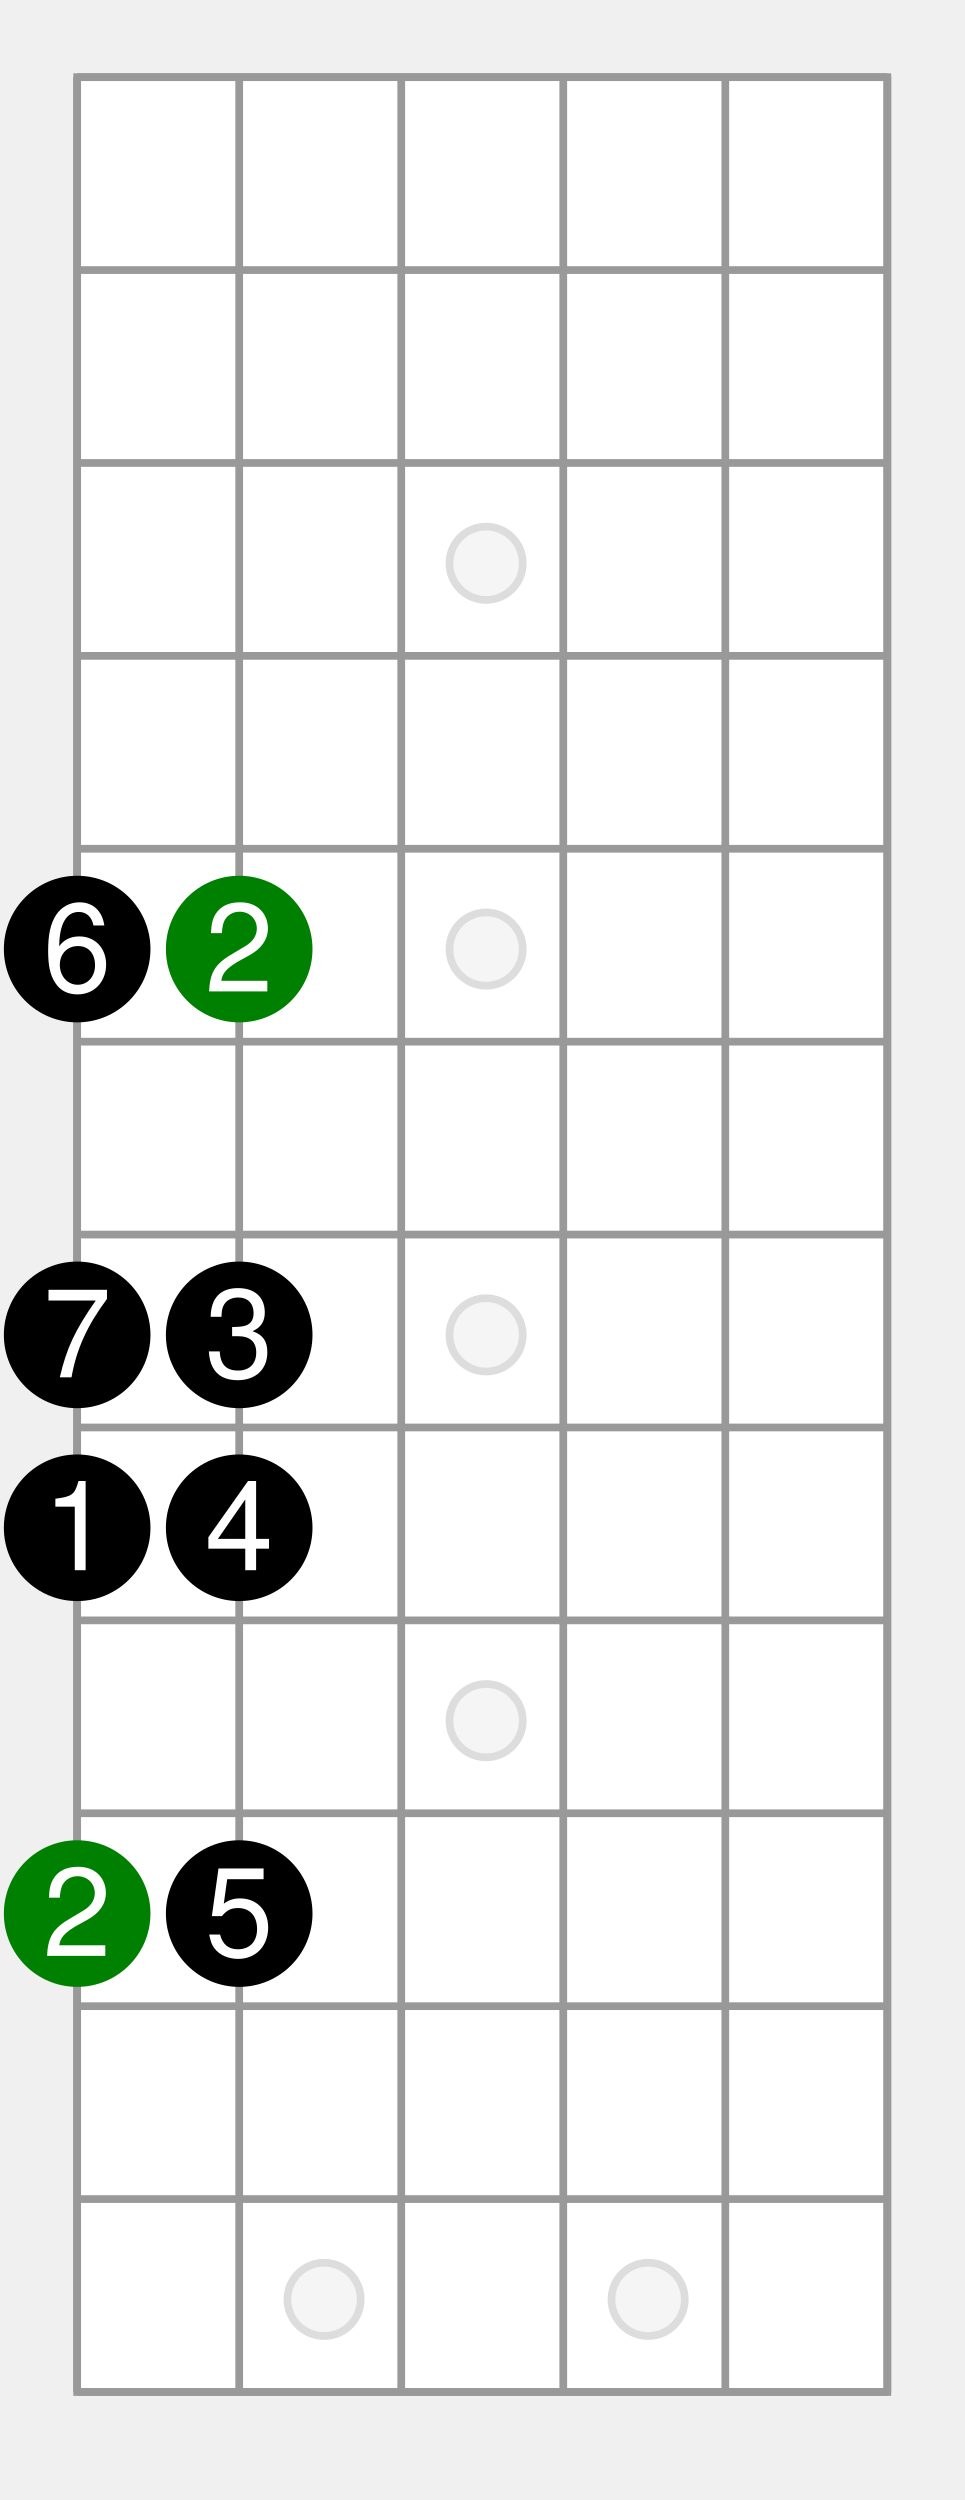
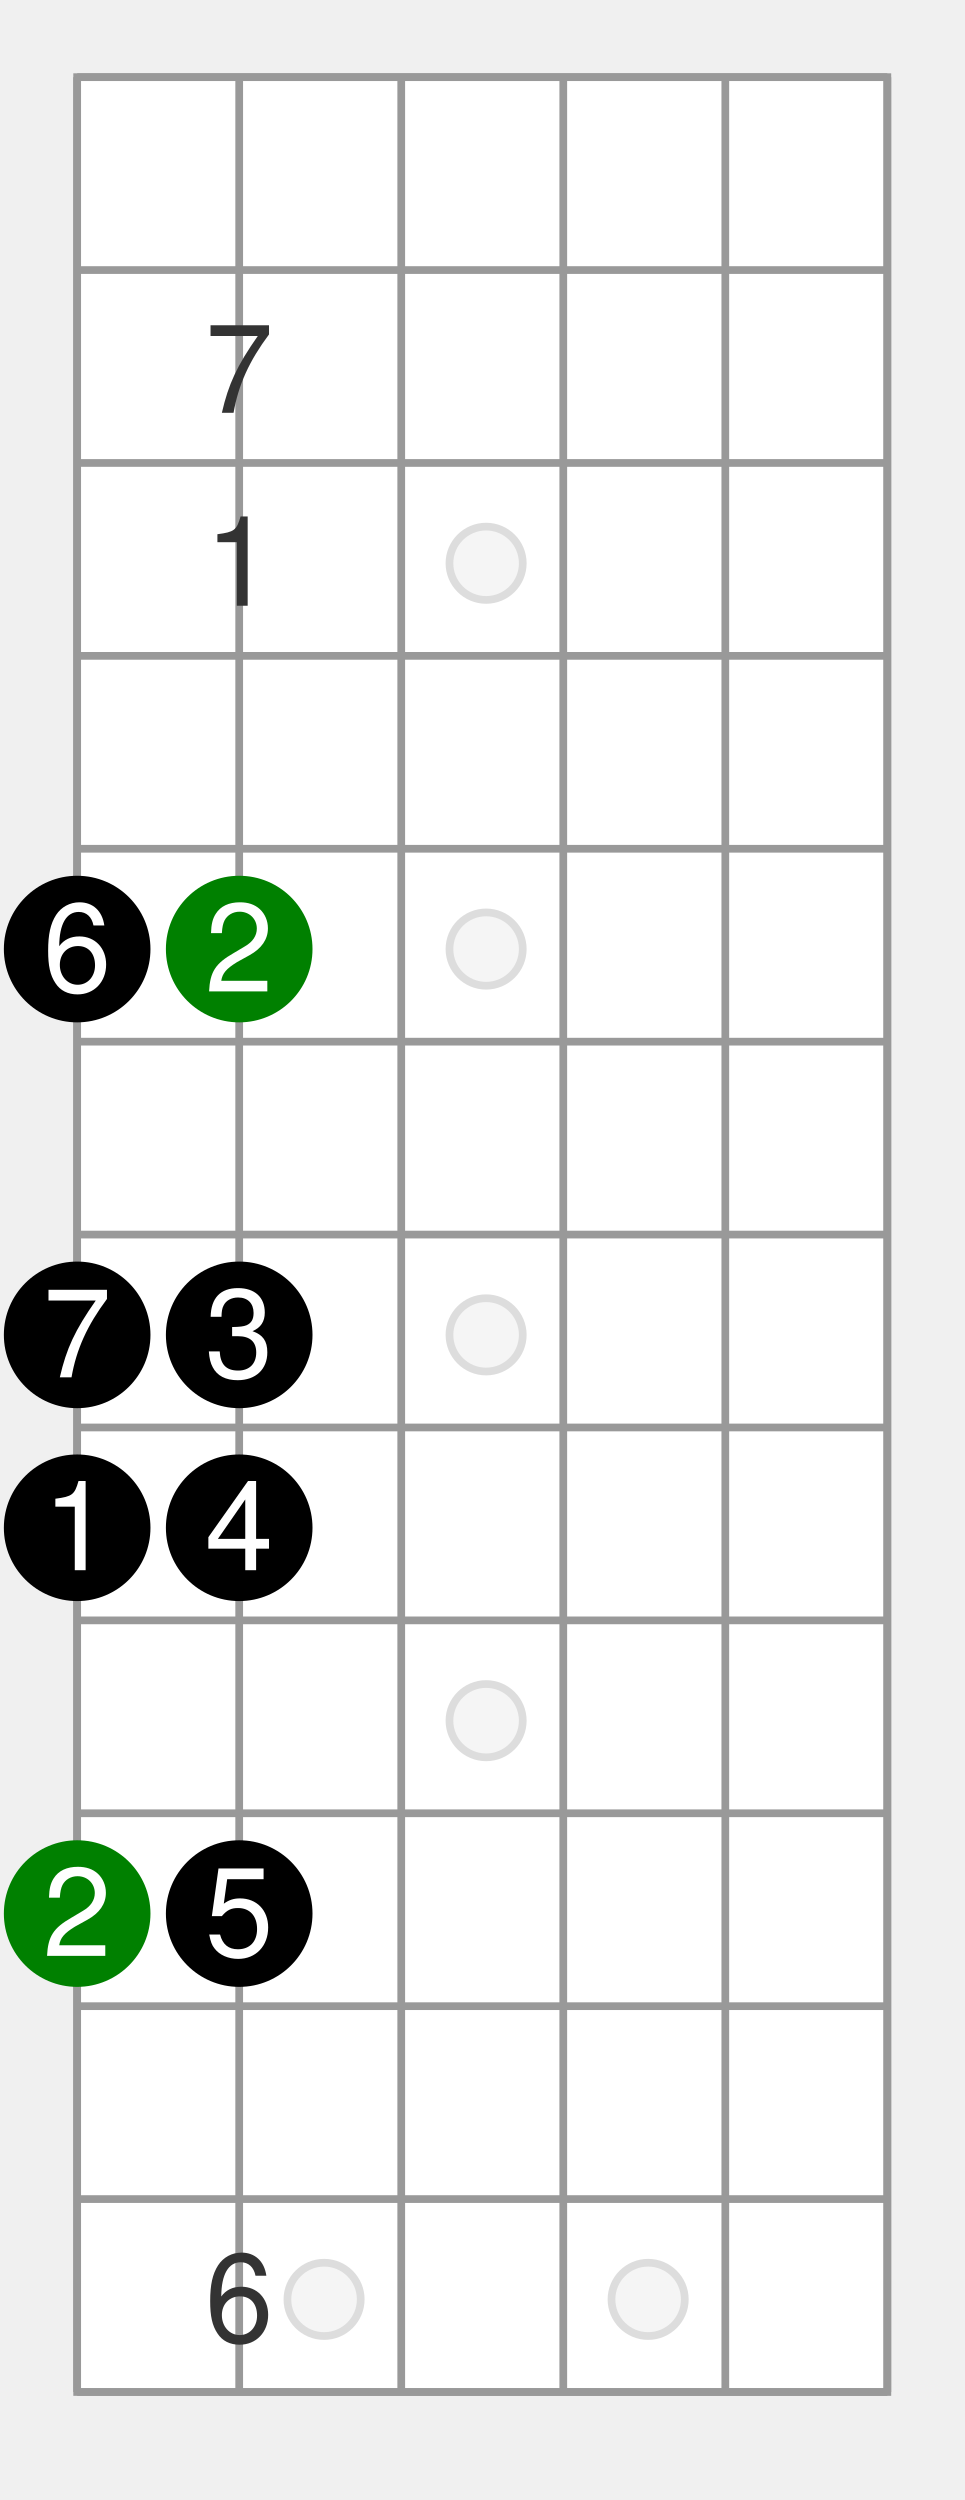
- <svg xmlns="http://www.w3.org/2000/svg" id="diagram-new" class="fbd-diagram" width="100%" viewBox="0 0 125 324" preserveAspectRatio="xMidYMid meet" font-size="16px" data-fbd="{&quot;numStrings&quot;:6,&quot;numFrets&quot;:12,&quot;inlays&quot;:[3,5,7,9,&quot;12:double&quot;],&quot;grid&quot;:[[null,null,null,null,null,null,null,null],[null,null,null,null,null,null,null,null],[null,null,null,null,null,null,null,null],[null,null,null,null,null,null,null,null],[null,null,null,null,null,null,null,null],[null,{&quot;dot&quot;:true,&quot;label&quot;:&quot;6&quot;},{&quot;dot&quot;:true,&quot;class&quot;:&quot;fbd-note-root&quot;,&quot;label&quot;:&quot;2&quot;},null,null,null,null,null],[null,null,null,null,null,null,null,null],[null,{&quot;dot&quot;:true,&quot;label&quot;:&quot;7&quot;},{&quot;dot&quot;:true,&quot;label&quot;:&quot;3&quot;},null,null,null,null,null],[null,{&quot;dot&quot;:true,&quot;label&quot;:&quot;1&quot;},{&quot;dot&quot;:true,&quot;label&quot;:&quot;4&quot;},null,null,null,null,null],[null,null,null,null,null,null,null,null],[null,{&quot;dot&quot;:true,&quot;class&quot;:&quot;fbd-note-root&quot;,&quot;label&quot;:&quot;2&quot;},{&quot;dot&quot;:true,&quot;label&quot;:&quot;5&quot;},null,null,null,null,null],[null],[null]]}">
+ <svg xmlns="http://www.w3.org/2000/svg" id="diagram-new" class="fbd-diagram" width="100%" viewBox="0 0 125 324" preserveAspectRatio="xMidYMid meet" font-size="16px" data-fbd="{&quot;numStrings&quot;:6,&quot;numFrets&quot;:12,&quot;inlays&quot;:[3,5,7,9,&quot;12:double&quot;],&quot;grid&quot;:[[null,null,null,null,null,null,null,null],[null,null,null,null,null,null,null,null],[null,null,&quot;7&quot;,null,null,null,null,null],[null,null,&quot;1&quot;,null,null,null,null,null],[null,null,null,null,null,null,null,null],[null,{&quot;dot&quot;:true,&quot;label&quot;:&quot;6&quot;},{&quot;dot&quot;:true,&quot;class&quot;:&quot;fbd-note-root&quot;,&quot;label&quot;:&quot;2&quot;},null,null,null,null,null],[null,null,null,null,null,null,null,null],[null,{&quot;dot&quot;:true,&quot;label&quot;:&quot;7&quot;},{&quot;dot&quot;:true,&quot;label&quot;:&quot;3&quot;},null,null,null,null,null],[null,{&quot;dot&quot;:true,&quot;label&quot;:&quot;1&quot;},{&quot;dot&quot;:true,&quot;label&quot;:&quot;4&quot;},null,null,null,null,null],[null,null,null,null,null,null,null,null],[null,{&quot;dot&quot;:true,&quot;class&quot;:&quot;fbd-note-root&quot;,&quot;label&quot;:&quot;2&quot;},{&quot;dot&quot;:true,&quot;label&quot;:&quot;5&quot;},null,null,null,null,null],[null],[null,null,&quot;6&quot;]]}">
  <style type="text/css">/*  */
 .fbd-grid { stroke: #999; } .fbd-grid-background { fill: #fff; } .fbd-diagram { font-family: "Helvetica Neue",Helvetica,Arial,sans-serif; font-weight: 500; } .fbd-inlays { fill: #f5f5f5; stroke: #ddd; } .fbd-positions text { fill: #333; text-anchor: middle; } .fbd-positions circle + text { fill: #fff; } .fbd-dots { fill: #000; stroke: none; } .fbd-note-footer { font-size: 75%; text-anchor: middle; fill: #000; } .fbd-note-root circle { fill: green; } .fbd-note-optional circle { fill: #fff; stroke: #999; stroke-dasharray: 5,2; } .fbd-note-optional circle + text { fill: #666; } .fbd-note-chromatic circle { fill: #fcc; } .fbd-note-chromatic circle + text { fill: #000; }
/*  */
</style>
  <g class="fbd-grid">
    <rect class="fbd-grid-background" x="10" y="10" width="105" height="300" />
    <path class="fbd-frets" d=" M10 10 h105 M10 35 h105 M10 60 h105 M10 85 h105 M10 110 h105 M10 135 h105 M10 160 h105 M10 185 h105 M10 210 h105 M10 235 h105 M10 260 h105 M10 285 h105 M10 310 h105" />
    <path class="fbd-strings" d=" M10 10 v300 M31 10 v300 M52 10 v300 M73 10 v300 M94 10 v300 M115 10 v300" />
  </g>
  <g class="fbd-inlays">
    <circle cx="63" cy="73" r="4.75" />
    <circle cx="63" cy="123" r="4.75" />
    <circle cx="63" cy="173" r="4.75" />
    <circle cx="63" cy="223" r="4.75" />
    <circle cx="42" cy="298" r="4.75" />
    <circle cx="84" cy="298" r="4.75" />
  </g>
  <g class="fbd-positions">
+     <g class="fbd-pos-2-2">
+       <text x="31" y="53.5">7</text>
+     </g>
+     <g class="fbd-pos-2-3">
+       <text x="31" y="78.5">1</text>
+     </g>
    <g class="fbd-pos-1-5">
      <circle cx="10" cy="123" r="9.5" />
      <text x="10" y="128.5">6</text>
    </g>
    <g class="fbd-pos-2-5 fbd-note-root">
      <circle cx="31" cy="123" r="9.5" />
      <text x="31" y="128.5">2</text>
    </g>
    <g class="fbd-pos-1-7">
      <circle cx="10" cy="173" r="9.5" />
      <text x="10" y="178.5">7</text>
    </g>
    <g class="fbd-pos-2-7">
      <circle cx="31" cy="173" r="9.5" />
      <text x="31" y="178.5">3</text>
    </g>
    <g class="fbd-pos-1-8">
      <circle cx="10" cy="198" r="9.5" />
      <text x="10" y="203.5">1</text>
    </g>
    <g class="fbd-pos-2-8">
      <circle cx="31" cy="198" r="9.5" />
      <text x="31" y="203.5">4</text>
    </g>
    <g class="fbd-pos-1-10 fbd-note-root">
      <circle cx="10" cy="248" r="9.5" />
      <text x="10" y="253.5">2</text>
    </g>
    <g class="fbd-pos-2-10">
      <circle cx="31" cy="248" r="9.5" />
      <text x="31" y="253.5">5</text>
    </g>
+     <g class="fbd-pos-2-12">
+       <text x="31" y="303.5">6</text>
+     </g>
  </g>
</svg>
